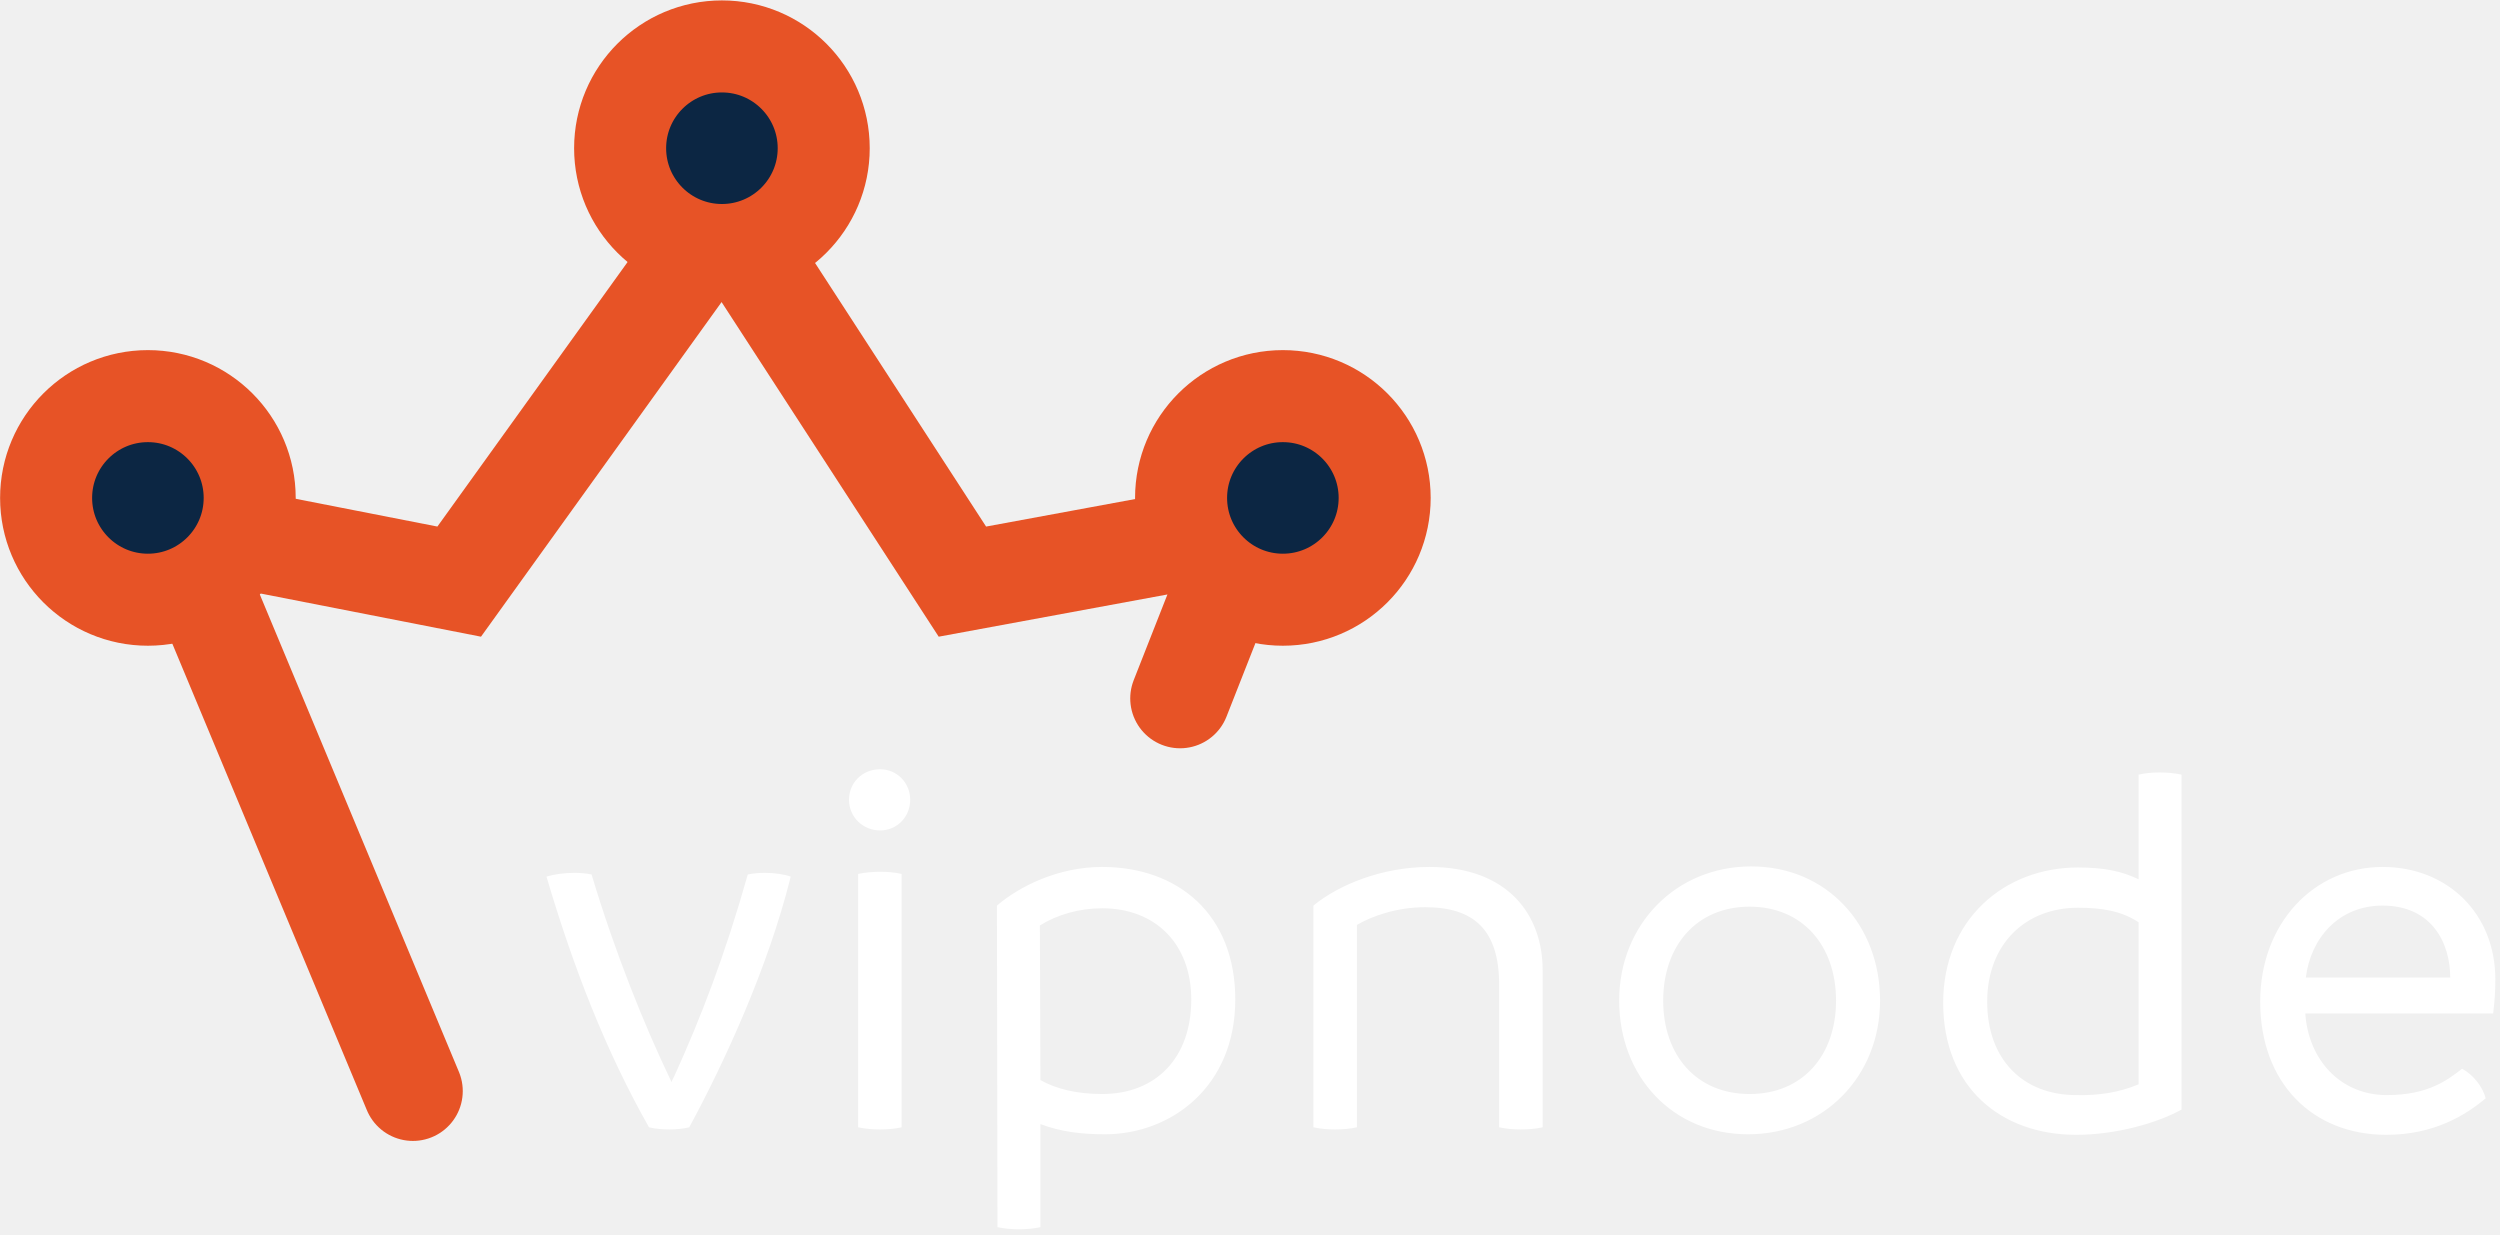
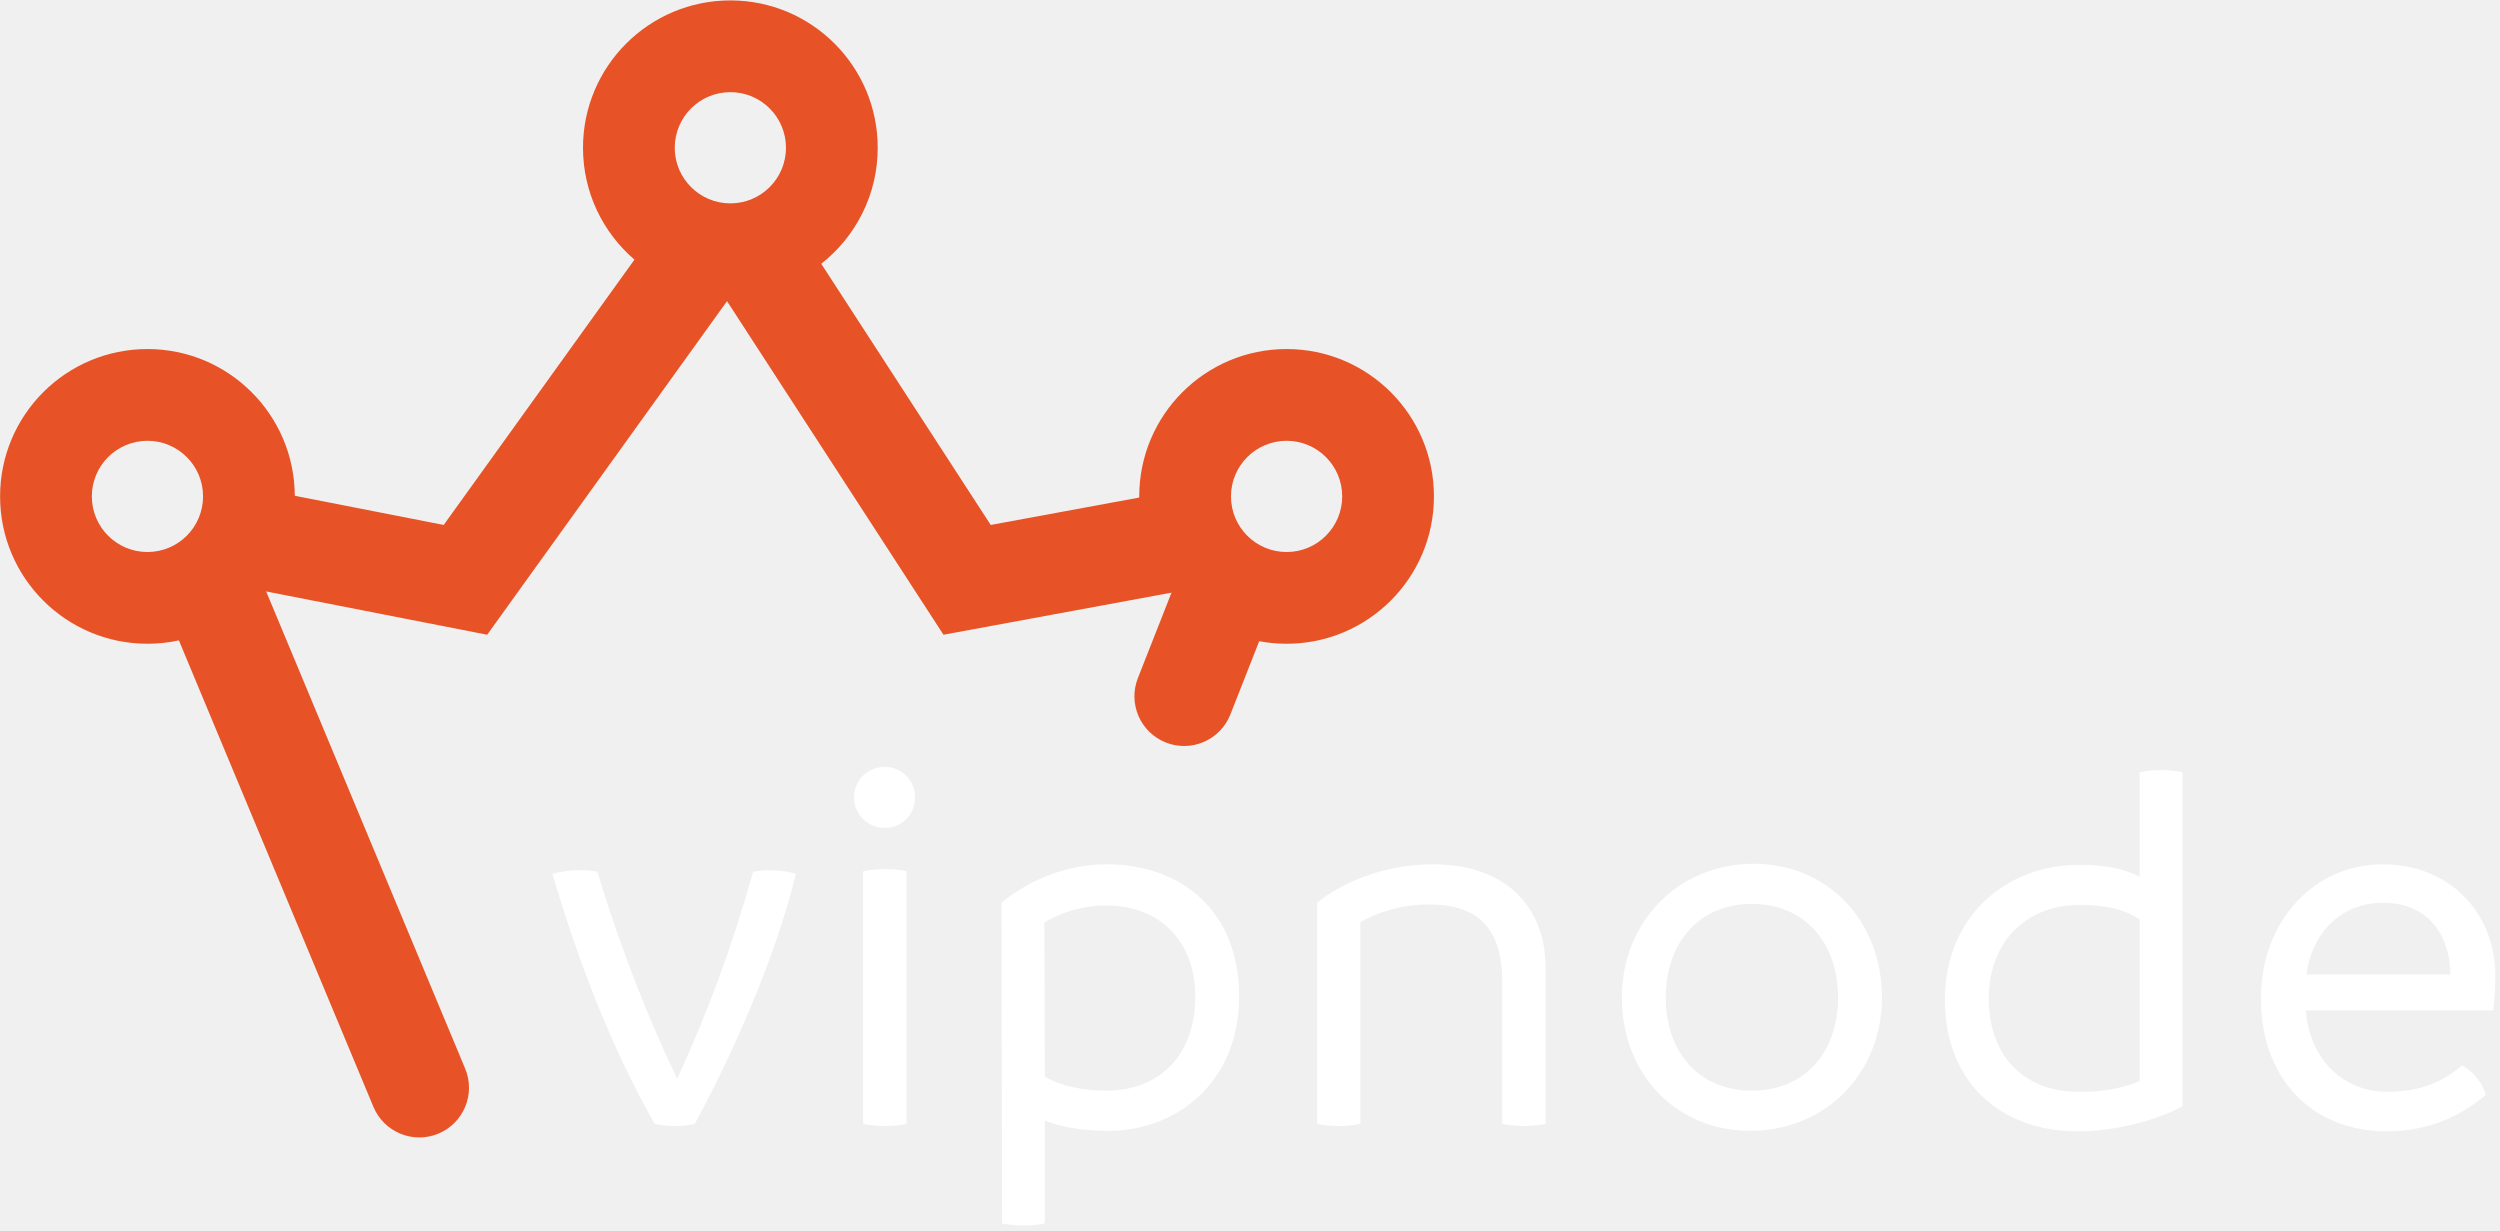
- <svg xmlns="http://www.w3.org/2000/svg" width="326px" height="161px" viewBox="0 0 326 161" version="1.1">
+ <svg xmlns="http://www.w3.org/2000/svg" width="327px" height="161px" viewBox="0 0 327 161" version="1.1">
  <defs />
  <g id="Page-1" stroke="none" stroke-width="1" fill="none" fill-rule="evenodd">
    <g id="Dark-BG">
-       <g id="Group" stroke="#E75326">
-         <polyline id="Path-2" stroke-width="13" stroke-linecap="round" points="53.844 142.277 23.137 68.645 59.879 75.844 94.369 27.873 125.496 75.844 162.57 69 153.883 91.076" />
-         <circle id="Oval" stroke-width="12" fill="#0C2643" cx="94.138" cy="19.328" r="13.274" />
-         <circle id="Oval" stroke-width="12" fill="#0C2643" cx="19.286" cy="64.929" r="13.274" />
-         <circle id="Oval" stroke-width="12" fill="#0C2643" cx="167.286" cy="64.929" r="13.274" />
+       <g id="Group" fill="#E75326" fill-rule="nonzero">
+         <path d="M149.012,65.078 C149.012,65.028 149.012,64.979 149.012,64.929 C149.012,54.285 157.641,45.655 168.286,45.655 C178.93,45.655 187.56,54.285 187.56,64.929 C187.56,75.574 178.93,84.203 168.286,84.203 C167.062,84.203 165.864,84.089 164.703,83.871 L160.931,93.456 C159.617,96.797 155.843,98.439 152.503,97.125 C149.162,95.81 147.52,92.036 148.834,88.696 L153.233,77.518 L123.407,83.024 L95.094,39.39 L63.722,83.024 L34.814,77.36 L60.843,139.775 C62.225,143.089 60.659,146.895 57.346,148.277 C54.032,149.658 50.226,148.092 48.845,144.779 L23.399,83.763 C22.074,84.051 20.697,84.203 19.286,84.203 C8.641,84.203 0.012,75.574 0.012,64.929 C0.012,54.285 8.641,45.655 19.286,45.655 C29.903,45.655 38.515,54.24 38.559,64.847 L58.036,68.663 L82.986,33.961 C78.867,30.426 76.257,25.182 76.257,19.328 C76.257,8.683 84.886,0.054 95.531,0.054 C106.175,0.054 114.805,8.683 114.805,19.328 C114.805,25.487 111.915,30.972 107.418,34.5 L129.586,68.664 L149.012,65.078 Z M19.286,72.203 C23.303,72.203 26.56,68.946 26.56,64.929 C26.56,60.912 23.303,57.655 19.286,57.655 C15.268,57.655 12.012,60.912 12.012,64.929 C12.012,68.946 15.268,72.203 19.286,72.203 Z M95.531,26.602 C99.548,26.602 102.805,23.345 102.805,19.328 C102.805,15.31 99.548,12.054 95.531,12.054 C91.513,12.054 88.257,15.31 88.257,19.328 C88.257,23.345 91.513,26.602 95.531,26.602 Z M168.286,72.203 C172.303,72.203 175.56,68.946 175.56,64.929 C175.56,60.912 172.303,57.655 168.286,57.655 C164.268,57.655 161.012,60.912 161.012,64.929 C161.012,68.946 164.268,72.203 168.286,72.203 Z" id="Combined-Shape" />
      </g>
-       <path d="M99.75,113.82 C101.08,113.82 102.34,114.03 103.11,114.31 C100.17,126.14 94.5,138.46 89.88,147 C89.04,147.21 88.06,147.28 87.29,147.28 C86.45,147.28 85.47,147.21 84.63,147 C78.96,136.99 74.76,126.14 71.26,114.31 C72.17,114.03 73.5,113.82 74.9,113.82 C75.74,113.82 76.44,113.89 77.14,114.03 C80.29,124.53 84.14,133.91 87.22,140.35 L87.57,141.12 C87.64,140.84 87.78,140.63 87.92,140.35 C91.42,132.65 94.57,124.46 97.51,114.03 C98.21,113.89 98.98,113.82 99.75,113.82 Z M114.77,108.29 C112.53,108.29 110.71,106.54 110.71,104.3 C110.71,102.06 112.46,100.31 114.77,100.31 C116.94,100.31 118.69,102.06 118.69,104.3 C118.69,106.54 116.94,108.29 114.77,108.29 Z M114.77,147.28 C113.86,147.28 112.88,147.21 111.9,147 L111.9,113.96 C112.88,113.75 113.86,113.68 114.77,113.68 C115.68,113.68 116.66,113.75 117.57,113.96 L117.57,147 C116.66,147.21 115.68,147.28 114.77,147.28 Z M143.72,113.05 C153.59,113.05 161.08,119.21 161.08,130.34 C161.08,141.68 152.75,147.91 144.07,147.91 C140.92,147.91 138.26,147.56 135.67,146.58 L135.67,160.02 C134.76,160.23 133.78,160.3 132.87,160.3 C131.96,160.3 131.05,160.23 130.07,160.02 L130,118.09 C132.94,115.57 137.98,113.05 143.72,113.05 Z M143.72,142.66 C150.72,142.66 155.34,137.97 155.34,130.34 C155.34,123.06 150.65,118.44 143.72,118.44 C140.71,118.44 137.84,119.28 135.6,120.68 L135.67,140.84 C137.63,141.96 140.36,142.66 143.72,142.66 Z M186.39,113.05 C196.68,113.05 201.16,119.35 201.16,126.49 L201.16,147 C200.25,147.21 199.2,147.28 198.29,147.28 C197.38,147.28 196.47,147.21 195.49,147 L195.49,128.45 C195.49,121.24 192.2,118.3 185.83,118.3 C182.12,118.3 178.83,119.49 176.94,120.61 L176.94,147 C176.03,147.21 174.98,147.28 174.07,147.28 C173.16,147.28 172.25,147.21 171.27,147 L171.27,118.09 C174.49,115.43 180.16,113.05 186.39,113.05 Z M227.94,147.91 C218.07,147.91 211.14,140.35 211.14,130.48 C211.14,120.61 218.49,112.98 228.36,112.98 C238.23,112.98 245.16,120.61 245.16,130.48 C245.16,140.35 237.81,147.91 227.94,147.91 Z M228.15,142.66 C235.08,142.66 239.42,137.62 239.42,130.48 C239.42,123.34 235.08,118.23 228.15,118.23 C221.22,118.23 216.88,123.34 216.88,130.48 C216.88,137.62 221.22,142.66 228.15,142.66 Z M281.6,100.73 C282.51,100.73 283.49,100.8 284.47,101.01 L284.47,144.69 C281.18,146.51 275.79,147.98 270.75,147.98 C260.95,147.98 253.39,141.82 253.39,130.76 C253.39,119.91 261.37,113.12 270.96,113.12 C274.39,113.12 276.7,113.61 278.87,114.66 L278.87,101.01 C279.78,100.8 280.69,100.73 281.6,100.73 Z M270.75,142.8 C273.69,142.87 276.35,142.45 278.87,141.4 L278.87,120.26 C276.63,118.79 274.11,118.37 270.96,118.37 C264.1,118.37 259.13,123.13 259.13,130.62 C259.13,138.18 263.82,142.8 270.75,142.8 Z M325.39,127.68 C325.39,129.43 325.32,130.27 325.11,132.16 L300.61,132.16 C301.03,138.25 305.23,142.8 311.25,142.8 C316.71,142.8 319.23,140.77 321.05,139.37 C322.45,140.07 323.78,141.75 324.13,143.22 C321.47,145.46 317.34,147.98 311.18,147.98 C301.52,147.98 294.73,141.19 294.73,130.62 C294.73,120.4 301.73,113.05 310.69,113.05 C319.16,113.05 325.39,119.14 325.39,127.68 Z M300.68,127.47 L319.51,127.47 C319.51,122.99 317.13,118.09 310.69,118.09 C304.95,118.09 301.31,122.36 300.68,127.47 Z" id="vipnode" fill="#FFFFFF" />
+       <path d="M100.75,113.82 C102.08,113.82 103.34,114.03 104.11,114.31 C101.17,126.14 95.5,138.46 90.88,147 C90.04,147.21 89.06,147.28 88.29,147.28 C87.45,147.28 86.47,147.21 85.63,147 C79.96,136.99 75.76,126.14 72.26,114.31 C73.17,114.03 74.5,113.82 75.9,113.82 C76.74,113.82 77.44,113.89 78.14,114.03 C81.29,124.53 85.14,133.91 88.22,140.35 L88.57,141.12 C88.64,140.84 88.78,140.63 88.92,140.35 C92.42,132.65 95.57,124.46 98.51,114.03 C99.21,113.89 99.98,113.82 100.75,113.82 Z M115.77,108.29 C113.53,108.29 111.71,106.54 111.71,104.3 C111.71,102.06 113.46,100.31 115.77,100.31 C117.94,100.31 119.69,102.06 119.69,104.3 C119.69,106.54 117.94,108.29 115.77,108.29 Z M115.77,147.28 C114.86,147.28 113.88,147.21 112.9,147 L112.9,113.96 C113.88,113.75 114.86,113.68 115.77,113.68 C116.68,113.68 117.66,113.75 118.57,113.96 L118.57,147 C117.66,147.21 116.68,147.28 115.77,147.28 Z M144.72,113.05 C154.59,113.05 162.08,119.21 162.08,130.34 C162.08,141.68 153.75,147.91 145.07,147.91 C141.92,147.91 139.26,147.56 136.67,146.58 L136.67,160.02 C135.76,160.23 134.78,160.3 133.87,160.3 C132.96,160.3 132.05,160.23 131.07,160.02 L131,118.09 C133.94,115.57 138.98,113.05 144.72,113.05 Z M144.72,142.66 C151.72,142.66 156.34,137.97 156.34,130.34 C156.34,123.06 151.65,118.44 144.72,118.44 C141.71,118.44 138.84,119.28 136.6,120.68 L136.67,140.84 C138.63,141.96 141.36,142.66 144.72,142.66 Z M187.39,113.05 C197.68,113.05 202.16,119.35 202.16,126.49 L202.16,147 C201.25,147.21 200.2,147.28 199.29,147.28 C198.38,147.28 197.47,147.21 196.49,147 L196.49,128.45 C196.49,121.24 193.2,118.3 186.83,118.3 C183.12,118.3 179.83,119.49 177.94,120.61 L177.94,147 C177.03,147.21 175.98,147.28 175.07,147.28 C174.16,147.28 173.25,147.21 172.27,147 L172.27,118.09 C175.49,115.43 181.16,113.05 187.39,113.05 Z M228.94,147.91 C219.07,147.91 212.14,140.35 212.14,130.48 C212.14,120.61 219.49,112.98 229.36,112.98 C239.23,112.98 246.16,120.61 246.16,130.48 C246.16,140.35 238.81,147.91 228.94,147.91 Z M229.15,142.66 C236.08,142.66 240.42,137.62 240.42,130.48 C240.42,123.34 236.08,118.23 229.15,118.23 C222.22,118.23 217.88,123.34 217.88,130.48 C217.88,137.62 222.22,142.66 229.15,142.66 Z M282.6,100.73 C283.51,100.73 284.49,100.8 285.47,101.01 L285.47,144.69 C282.18,146.51 276.79,147.98 271.75,147.98 C261.95,147.98 254.39,141.82 254.39,130.76 C254.39,119.91 262.37,113.12 271.96,113.12 C275.39,113.12 277.7,113.61 279.87,114.66 L279.87,101.01 C280.78,100.8 281.69,100.73 282.6,100.73 Z M271.75,142.8 C274.69,142.87 277.35,142.45 279.87,141.4 L279.87,120.26 C277.63,118.79 275.11,118.37 271.96,118.37 C265.1,118.37 260.13,123.13 260.13,130.62 C260.13,138.18 264.82,142.8 271.75,142.8 Z M326.39,127.68 C326.39,129.43 326.32,130.27 326.11,132.16 L301.61,132.16 C302.03,138.25 306.23,142.8 312.25,142.8 C317.71,142.8 320.23,140.77 322.05,139.37 C323.45,140.07 324.78,141.75 325.13,143.22 C322.47,145.46 318.34,147.98 312.18,147.98 C302.52,147.98 295.73,141.19 295.73,130.62 C295.73,120.4 302.73,113.05 311.69,113.05 C320.16,113.05 326.39,119.14 326.39,127.68 Z M301.68,127.47 L320.51,127.47 C320.51,122.99 318.13,118.09 311.69,118.09 C305.95,118.09 302.31,122.36 301.68,127.47 Z" id="vipnode" fill="#FFFFFF" />
    </g>
  </g>
</svg>
